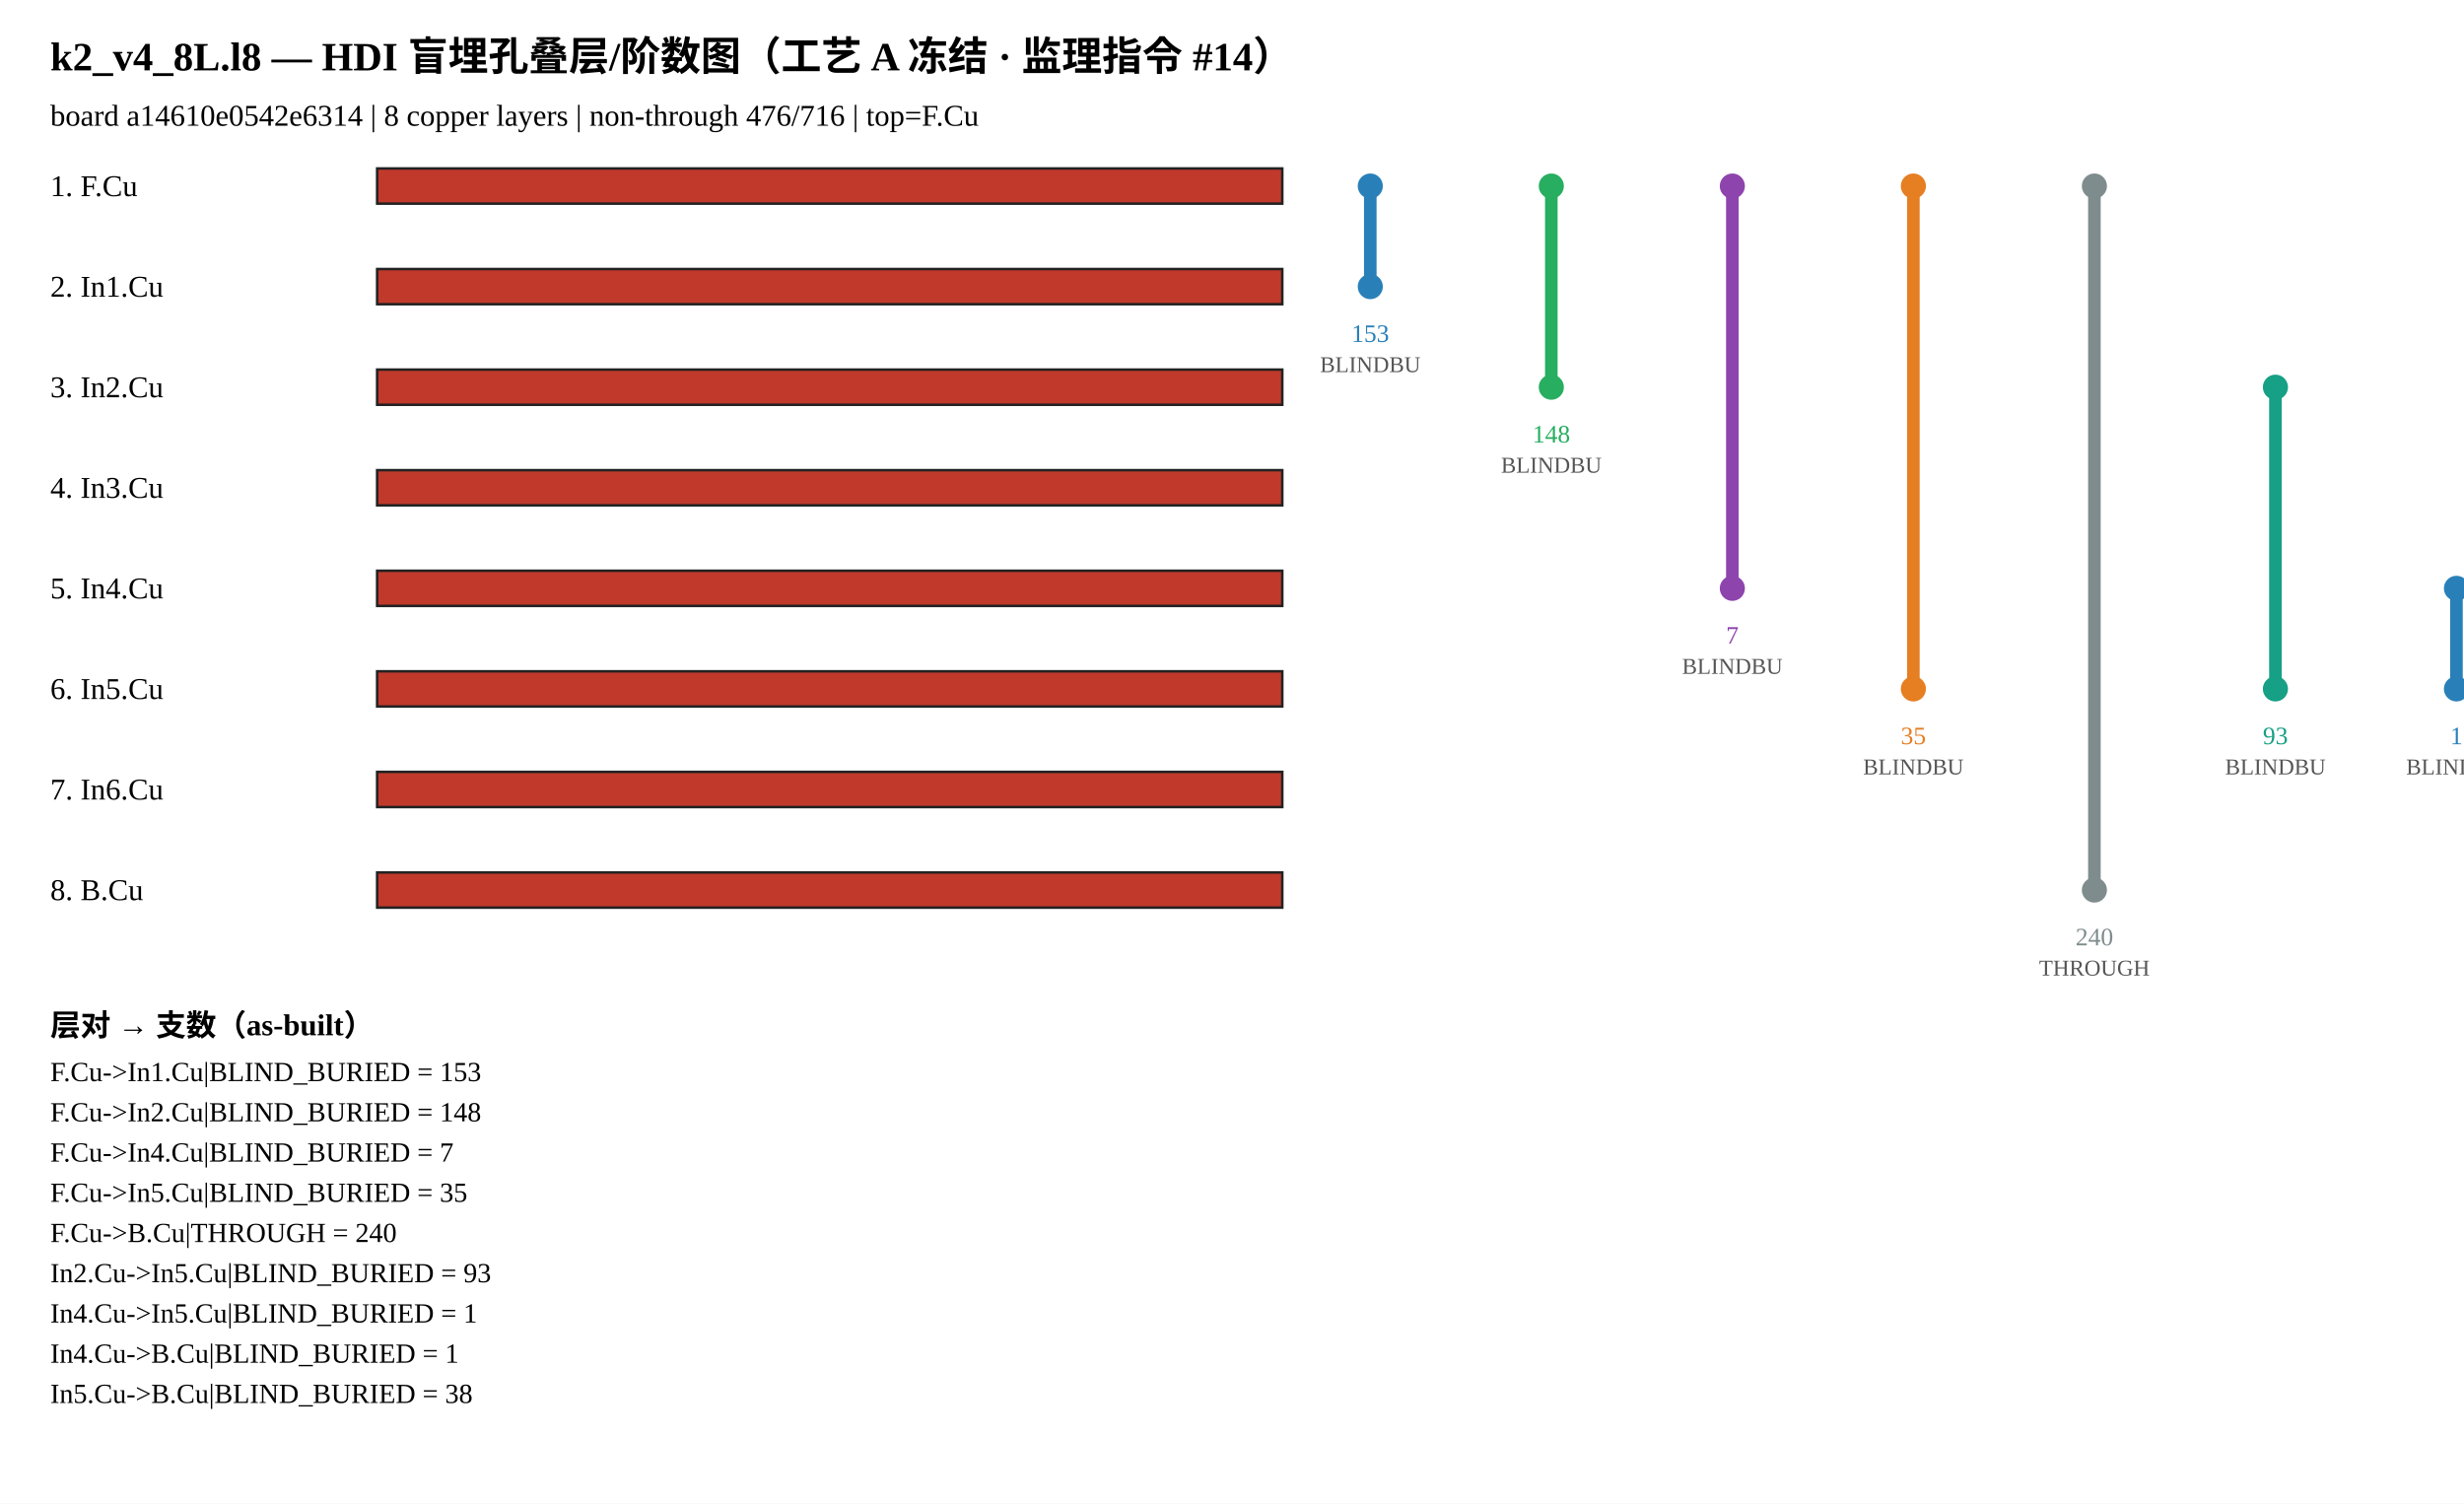
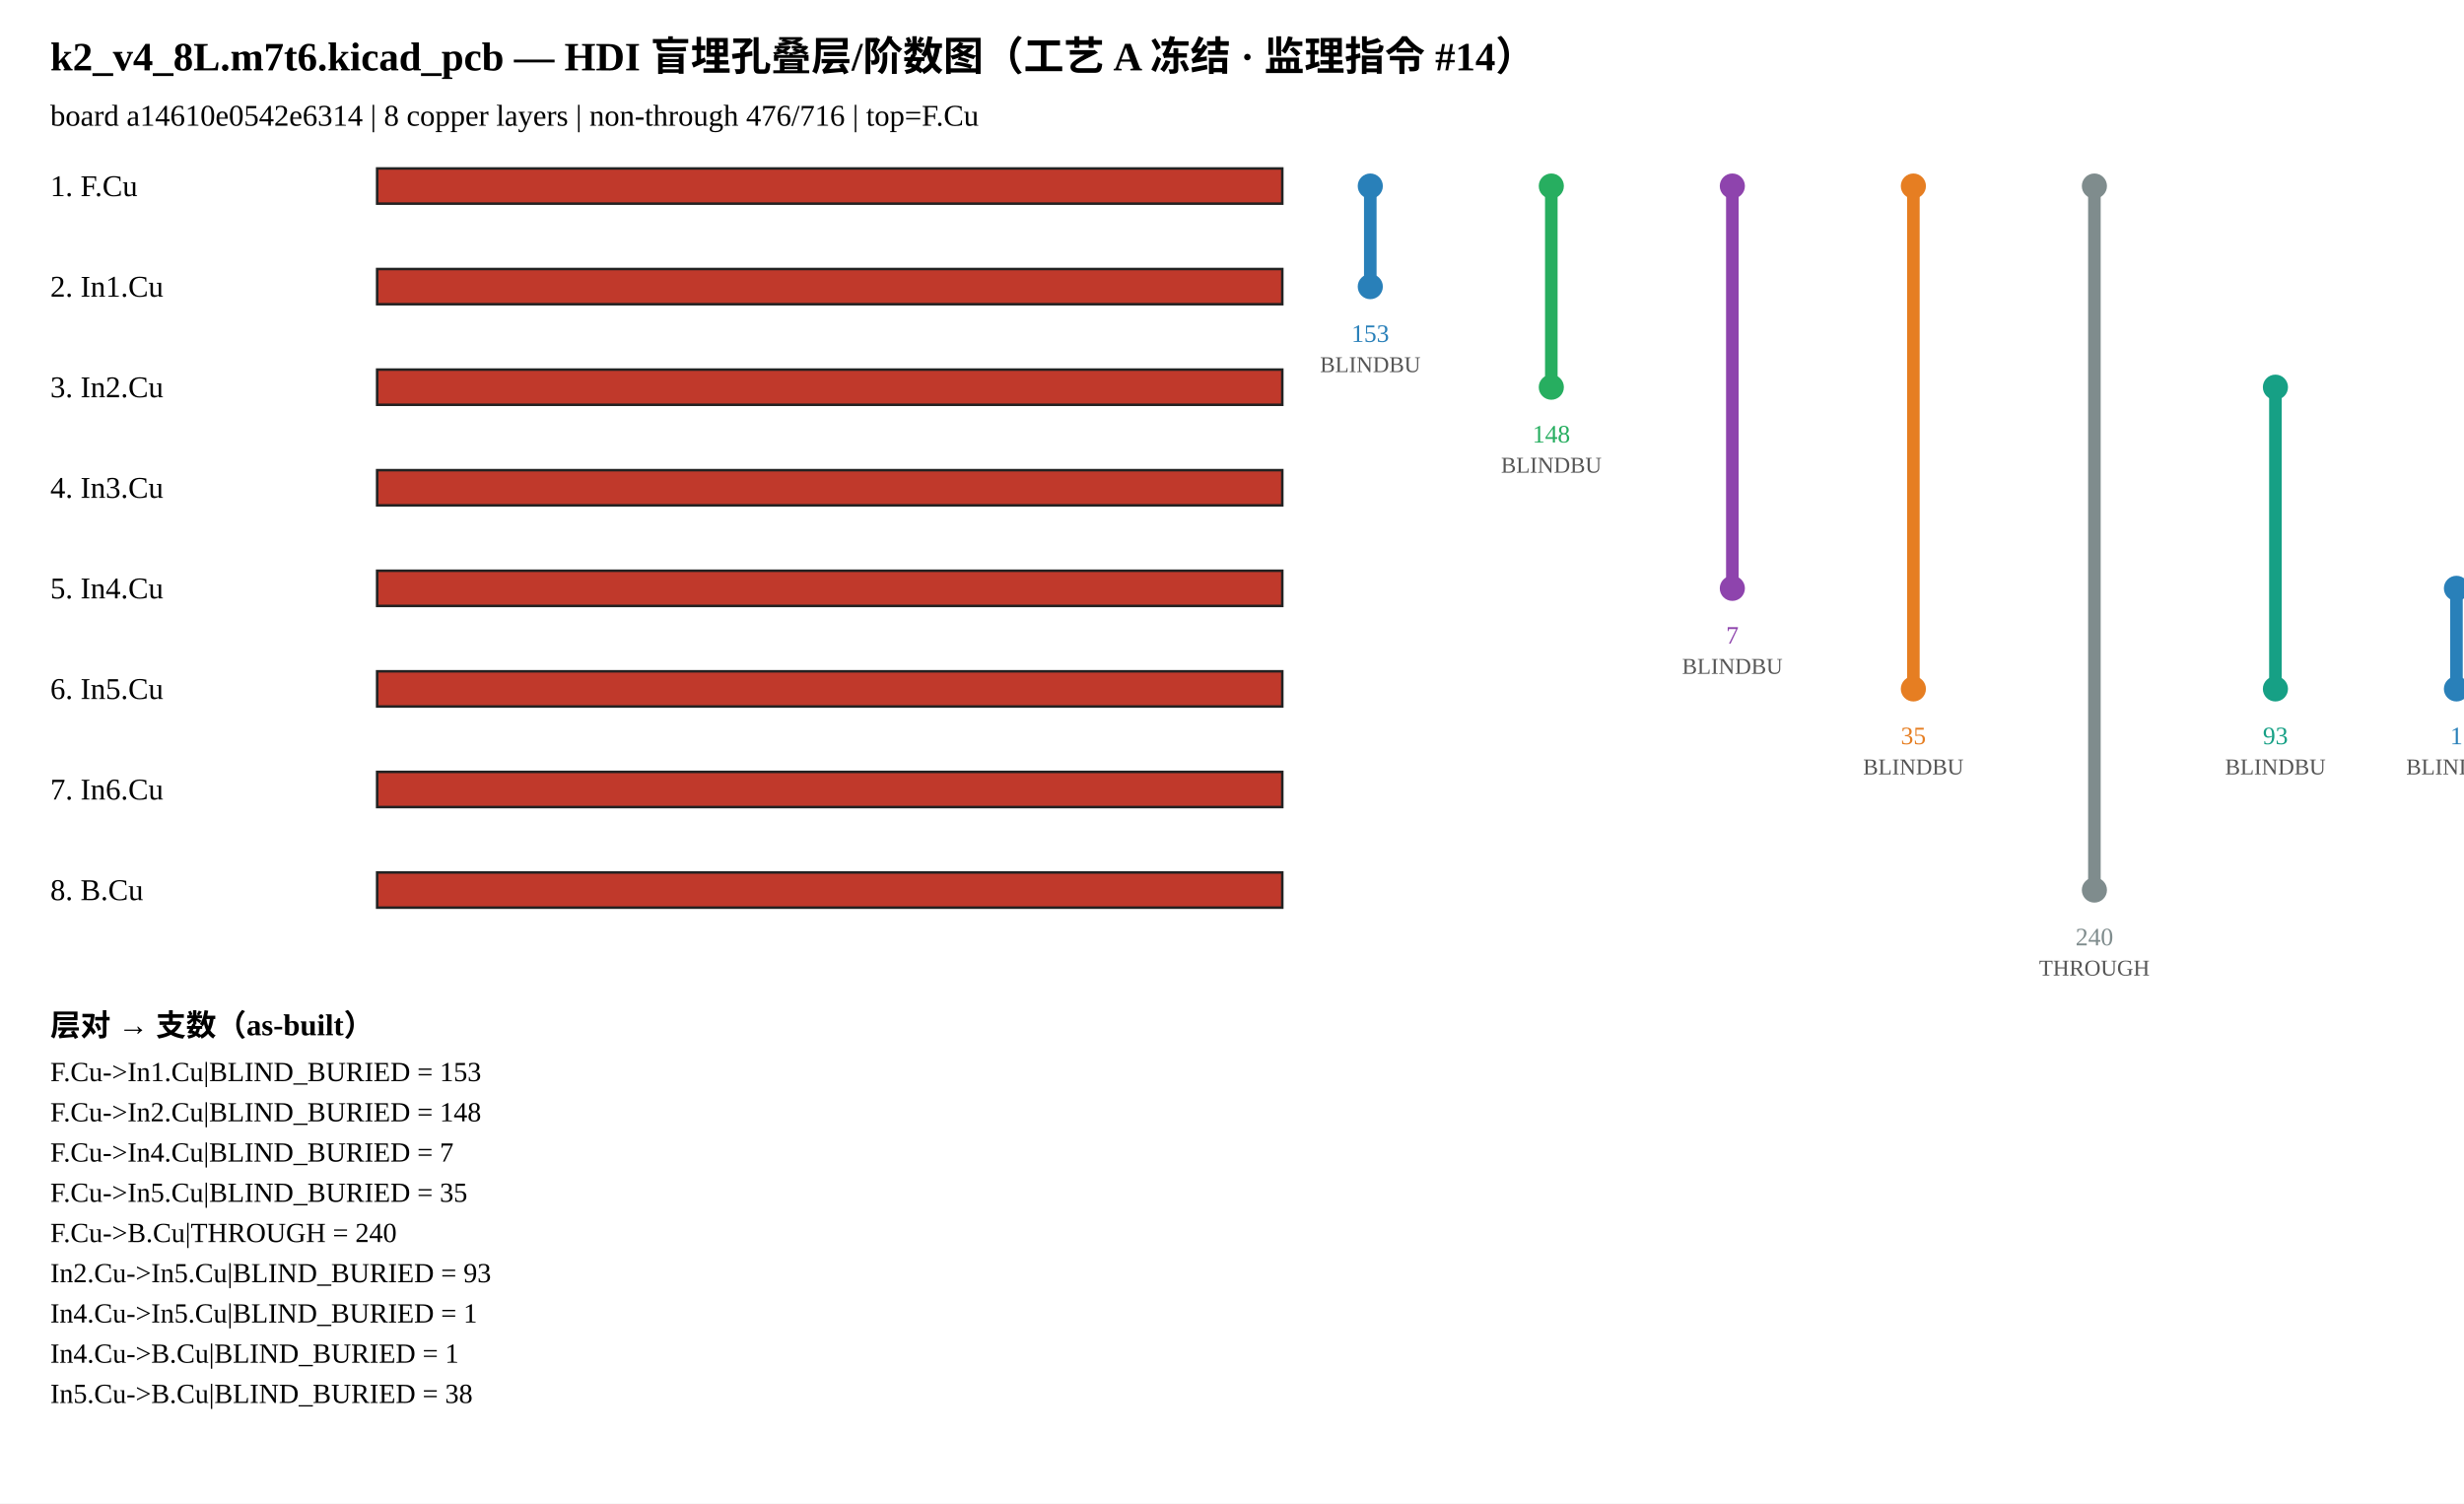
<svg xmlns="http://www.w3.org/2000/svg" width="980" height="598">
  <rect width="980" height="598" fill="#ffffff" />
-   <text x="20" y="28" font-size="16" font-weight="bold">k2_v4_8L.l8 — HDI 盲埋孔叠层/阶数图（工艺 A 冻结 · 监理指令 #14）</text>
+   <text x="20" y="28" font-size="16" font-weight="bold">k2_v4_8L.m7t6.kicad_pcb — HDI 盲埋孔叠层/阶数图（工艺 A 冻结 · 监理指令 #14）</text>
  <text x="20" y="50" font-size="12">board a14610e0542e6314 | 8 copper layers | non-through 476/716 | top=F.Cu</text>
  <rect x="150" y="67" width="360" height="14" fill="#c0392b" stroke="#222" stroke-width="1" />
  <text x="20" y="78" font-size="12">1. F.Cu</text>
  <rect x="150" y="107" width="360" height="14" fill="#c0392b" stroke="#222" stroke-width="1" />
  <text x="20" y="118" font-size="12">2. In1.Cu</text>
  <rect x="150" y="147" width="360" height="14" fill="#c0392b" stroke="#222" stroke-width="1" />
  <text x="20" y="158" font-size="12">3. In2.Cu</text>
  <rect x="150" y="187" width="360" height="14" fill="#c0392b" stroke="#222" stroke-width="1" />
  <text x="20" y="198" font-size="12">4. In3.Cu</text>
  <rect x="150" y="227" width="360" height="14" fill="#c0392b" stroke="#222" stroke-width="1" />
  <text x="20" y="238" font-size="12">5. In4.Cu</text>
  <rect x="150" y="267" width="360" height="14" fill="#c0392b" stroke="#222" stroke-width="1" />
  <text x="20" y="278" font-size="12">6. In5.Cu</text>
  <rect x="150" y="307" width="360" height="14" fill="#c0392b" stroke="#222" stroke-width="1" />
  <text x="20" y="318" font-size="12">7. In6.Cu</text>
  <rect x="150" y="347" width="360" height="14" fill="#c0392b" stroke="#222" stroke-width="1" />
  <text x="20" y="358" font-size="12">8. B.Cu</text>
  <line x1="545" y1="74" x2="545" y2="114" stroke="#2980b9" stroke-width="5" />
  <circle cx="545" cy="74" r="5" fill="#2980b9" />
  <circle cx="545" cy="114" r="5" fill="#2980b9" />
  <text x="545" y="136" font-size="10" text-anchor="middle" fill="#2980b9">153</text>
  <text x="545" y="148" font-size="9" text-anchor="middle" fill="#555">BLINDBU</text>
  <line x1="617" y1="74" x2="617" y2="154" stroke="#27ae60" stroke-width="5" />
  <circle cx="617" cy="74" r="5" fill="#27ae60" />
  <circle cx="617" cy="154" r="5" fill="#27ae60" />
  <text x="617" y="176" font-size="10" text-anchor="middle" fill="#27ae60">148</text>
  <text x="617" y="188" font-size="9" text-anchor="middle" fill="#555">BLINDBU</text>
  <line x1="689" y1="74" x2="689" y2="234" stroke="#8e44ad" stroke-width="5" />
  <circle cx="689" cy="74" r="5" fill="#8e44ad" />
  <circle cx="689" cy="234" r="5" fill="#8e44ad" />
  <text x="689" y="256" font-size="10" text-anchor="middle" fill="#8e44ad">7</text>
  <text x="689" y="268" font-size="9" text-anchor="middle" fill="#555">BLINDBU</text>
  <line x1="761" y1="74" x2="761" y2="274" stroke="#e67e22" stroke-width="5" />
  <circle cx="761" cy="74" r="5" fill="#e67e22" />
  <circle cx="761" cy="274" r="5" fill="#e67e22" />
  <text x="761" y="296" font-size="10" text-anchor="middle" fill="#e67e22">35</text>
  <text x="761" y="308" font-size="9" text-anchor="middle" fill="#555">BLINDBU</text>
  <line x1="833" y1="74" x2="833" y2="354" stroke="#7f8c8d" stroke-width="5" />
  <circle cx="833" cy="74" r="5" fill="#7f8c8d" />
  <circle cx="833" cy="354" r="5" fill="#7f8c8d" />
  <text x="833" y="376" font-size="10" text-anchor="middle" fill="#7f8c8d">240</text>
  <text x="833" y="388" font-size="9" text-anchor="middle" fill="#555">THROUGH</text>
  <line x1="905" y1="154" x2="905" y2="274" stroke="#16a085" stroke-width="5" />
  <circle cx="905" cy="154" r="5" fill="#16a085" />
  <circle cx="905" cy="274" r="5" fill="#16a085" />
  <text x="905" y="296" font-size="10" text-anchor="middle" fill="#16a085">93</text>
  <text x="905" y="308" font-size="9" text-anchor="middle" fill="#555">BLINDBU</text>
  <line x1="977" y1="234" x2="977" y2="274" stroke="#2980b9" stroke-width="5" />
  <circle cx="977" cy="234" r="5" fill="#2980b9" />
  <circle cx="977" cy="274" r="5" fill="#2980b9" />
  <text x="977" y="296" font-size="10" text-anchor="middle" fill="#2980b9">1</text>
  <text x="977" y="308" font-size="9" text-anchor="middle" fill="#555">BLINDBU</text>
  <line x1="1049" y1="234" x2="1049" y2="354" stroke="#27ae60" stroke-width="5" />
  <circle cx="1049" cy="234" r="5" fill="#27ae60" />
  <circle cx="1049" cy="354" r="5" fill="#27ae60" />
  <text x="1049" y="376" font-size="10" text-anchor="middle" fill="#27ae60">1</text>
  <text x="1049" y="388" font-size="9" text-anchor="middle" fill="#555">BLINDBU</text>
  <line x1="1121" y1="274" x2="1121" y2="354" stroke="#8e44ad" stroke-width="5" />
  <circle cx="1121" cy="274" r="5" fill="#8e44ad" />
  <circle cx="1121" cy="354" r="5" fill="#8e44ad" />
  <text x="1121" y="376" font-size="10" text-anchor="middle" fill="#8e44ad">38</text>
  <text x="1121" y="388" font-size="9" text-anchor="middle" fill="#555">BLINDBU</text>
  <text x="20" y="412" font-size="12" font-weight="bold">层对 → 支数（as-built）</text>
  <text x="20" y="430" font-size="11">F.Cu-&gt;In1.Cu|BLIND_BURIED = 153</text>
  <text x="20" y="446" font-size="11">F.Cu-&gt;In2.Cu|BLIND_BURIED = 148</text>
  <text x="20" y="462" font-size="11">F.Cu-&gt;In4.Cu|BLIND_BURIED = 7</text>
  <text x="20" y="478" font-size="11">F.Cu-&gt;In5.Cu|BLIND_BURIED = 35</text>
  <text x="20" y="494" font-size="11">F.Cu-&gt;B.Cu|THROUGH = 240</text>
  <text x="20" y="510" font-size="11">In2.Cu-&gt;In5.Cu|BLIND_BURIED = 93</text>
  <text x="20" y="526" font-size="11">In4.Cu-&gt;In5.Cu|BLIND_BURIED = 1</text>
  <text x="20" y="542" font-size="11">In4.Cu-&gt;B.Cu|BLIND_BURIED = 1</text>
  <text x="20" y="558" font-size="11">In5.Cu-&gt;B.Cu|BLIND_BURIED = 38</text>
</svg>
